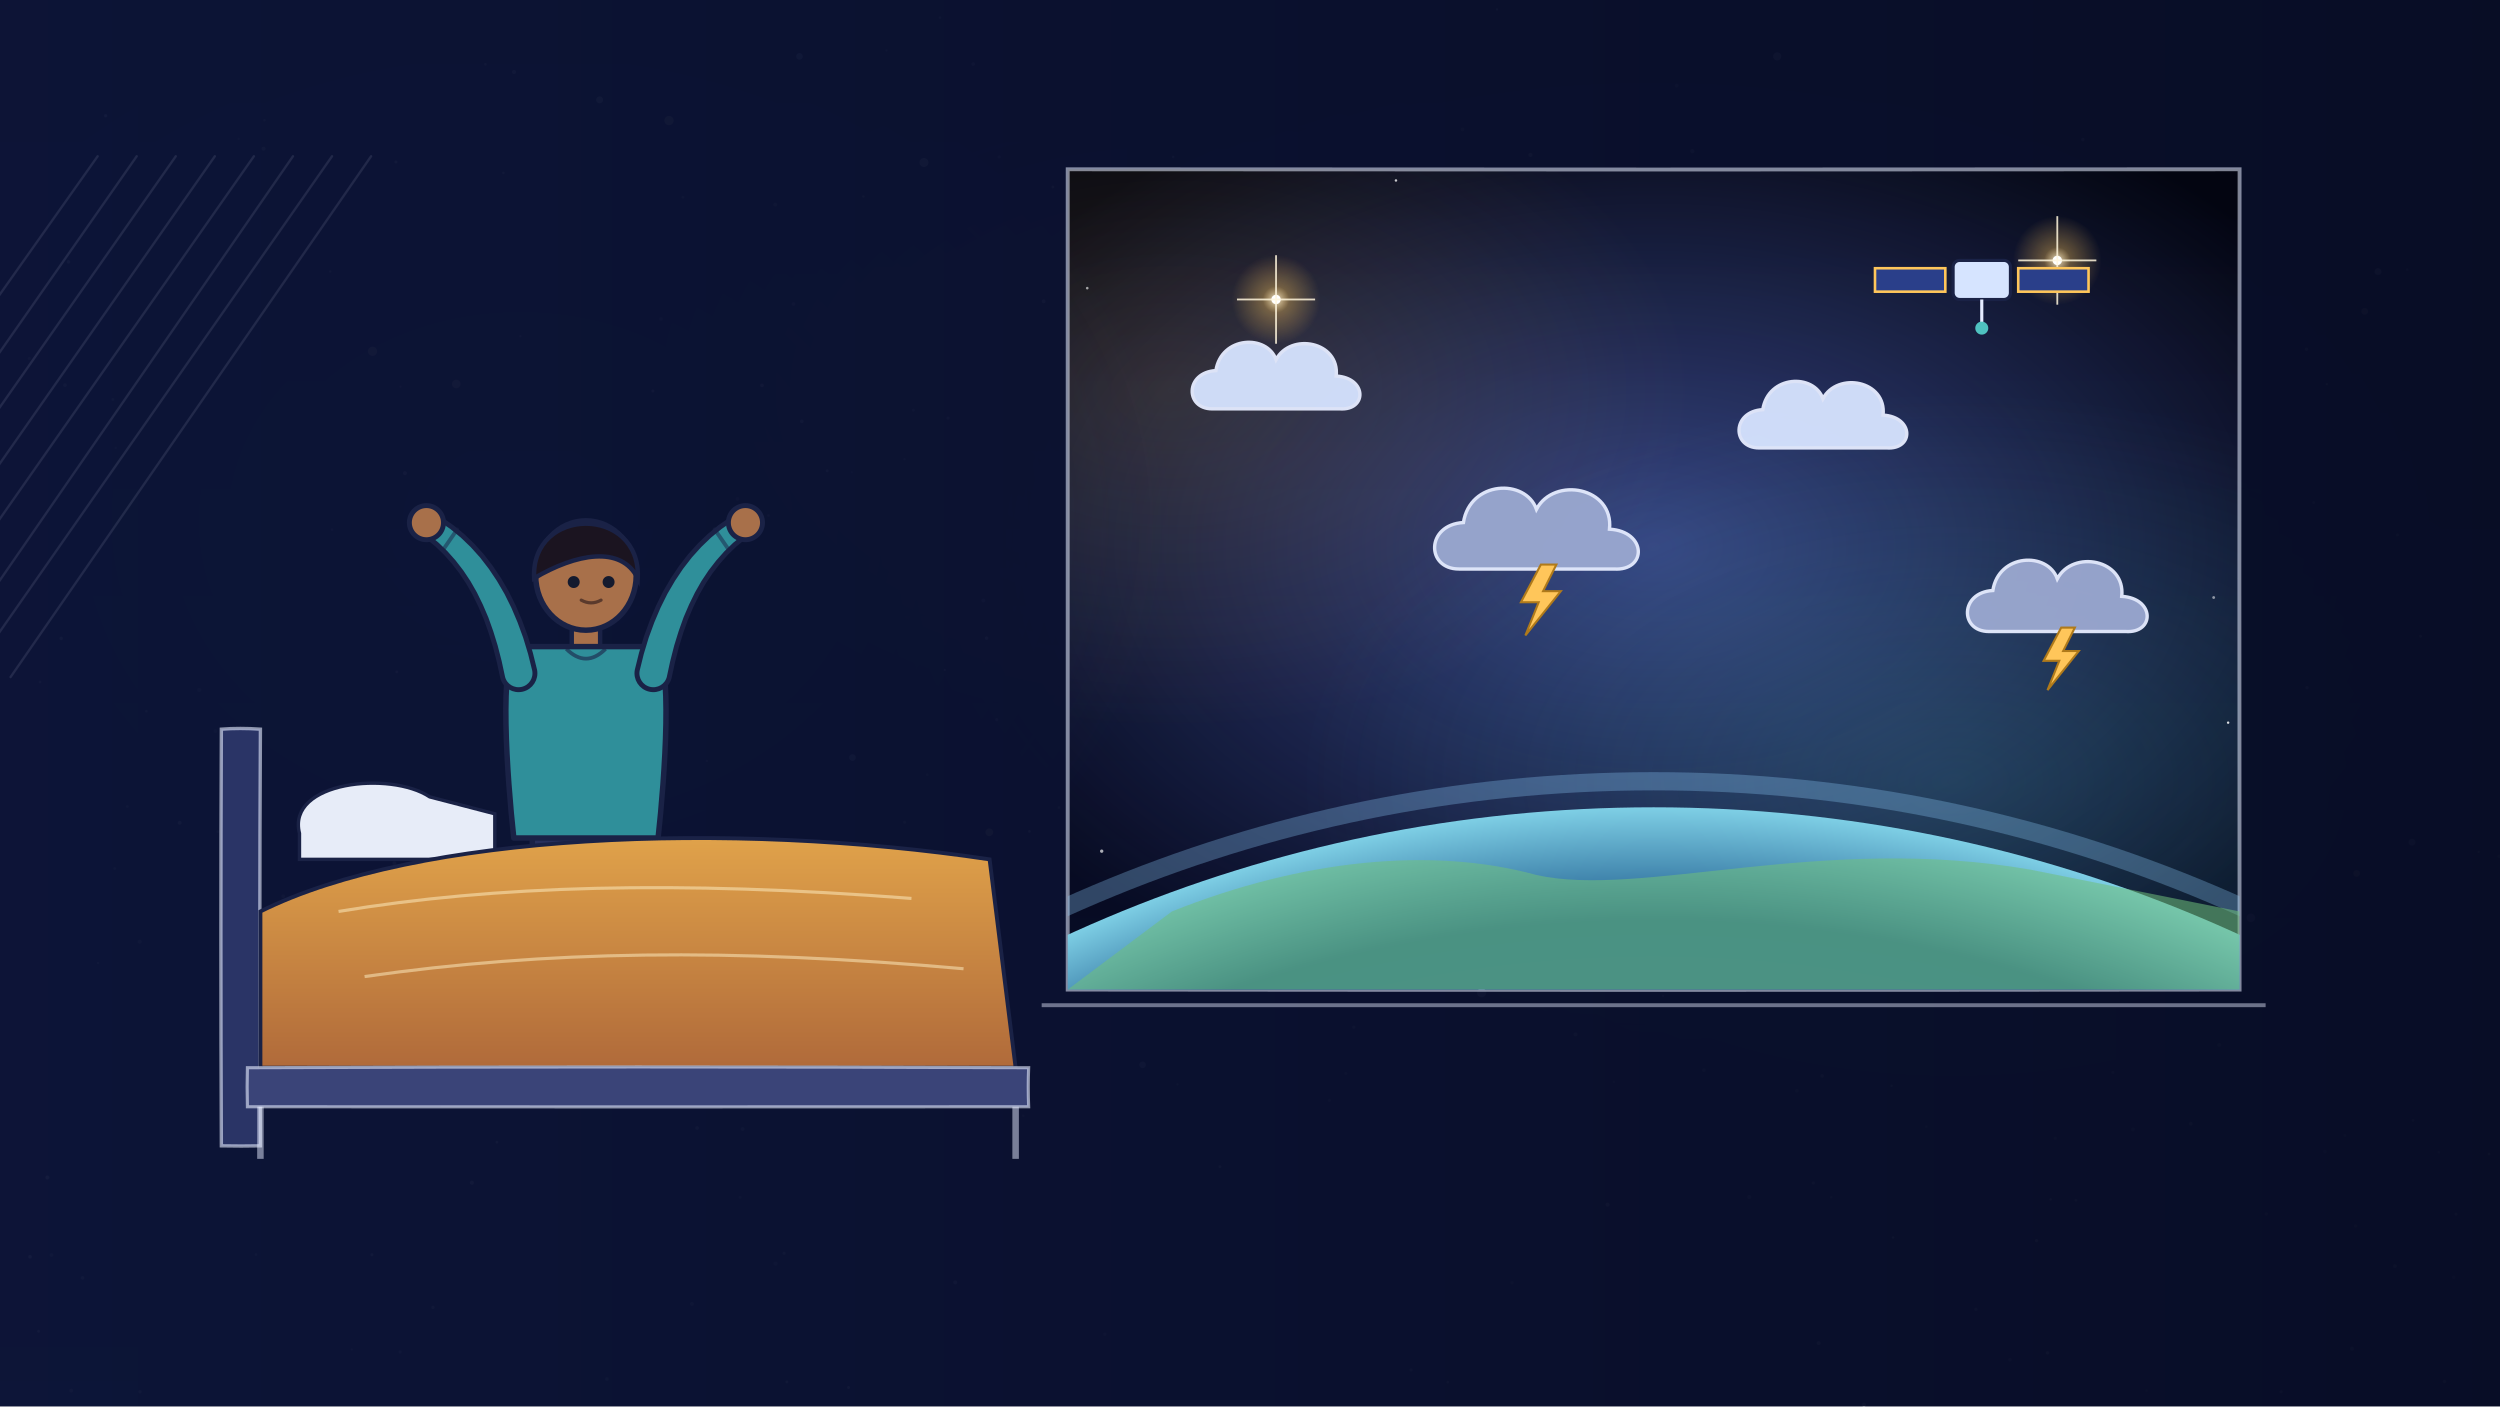
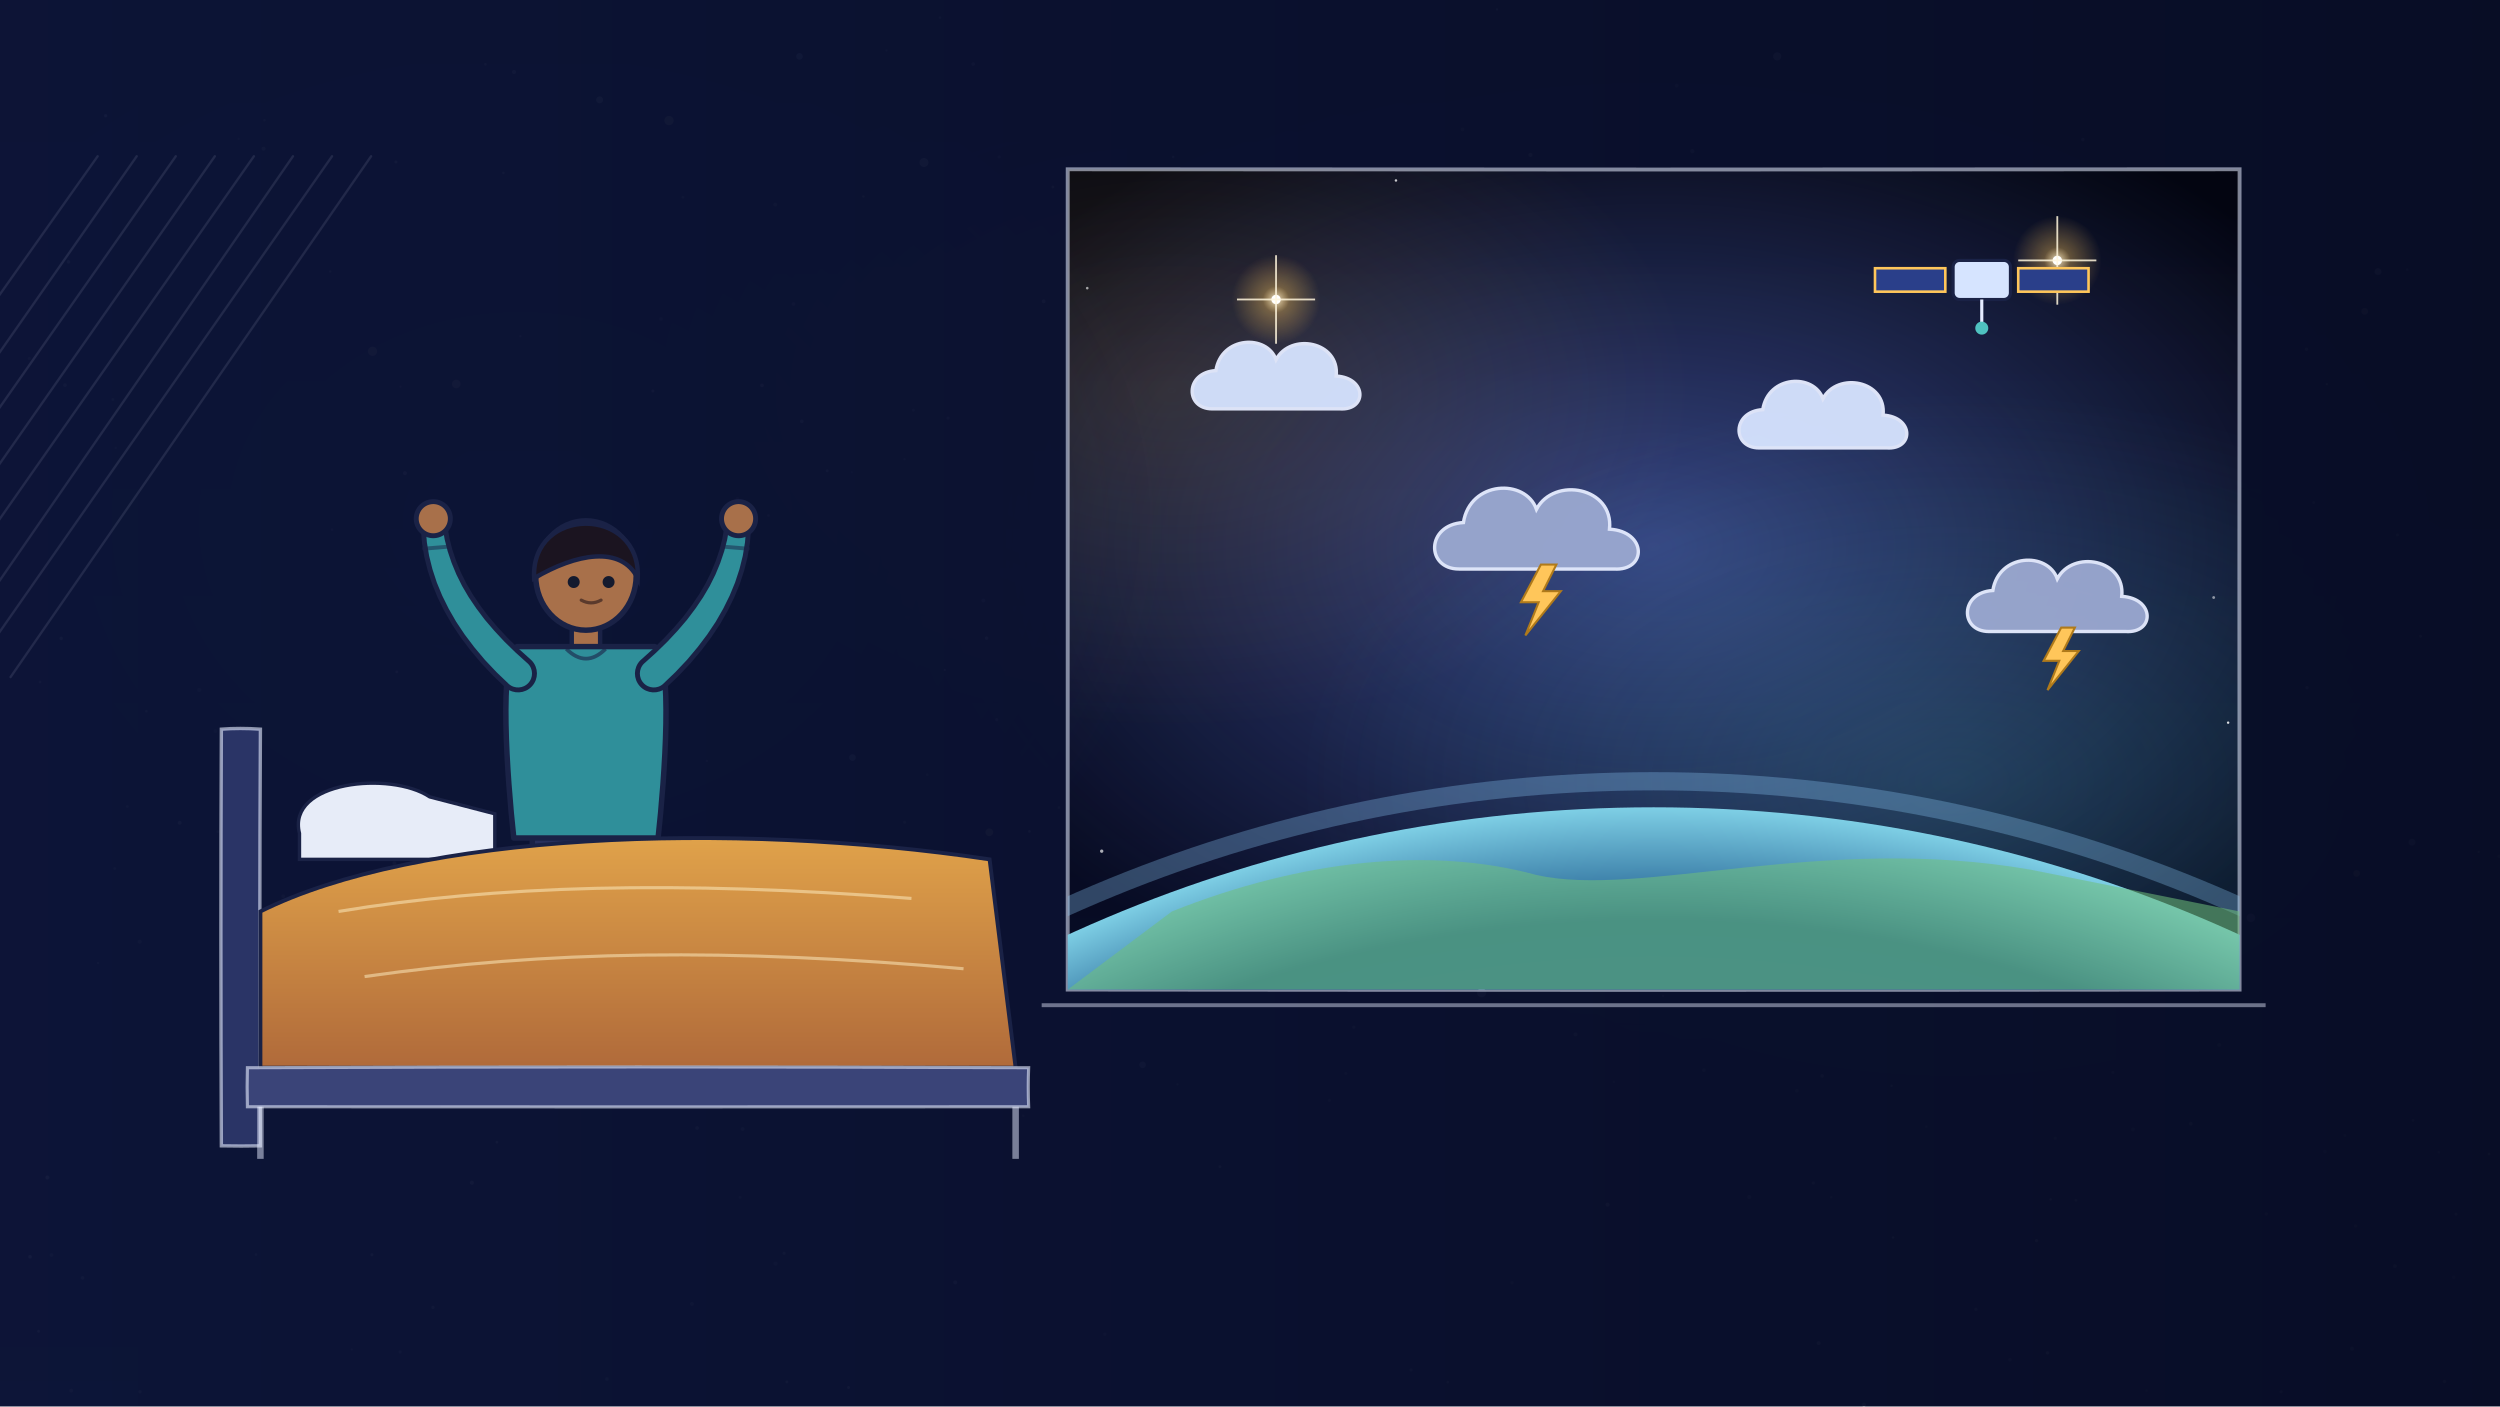
<svg xmlns="http://www.w3.org/2000/svg" viewBox="0 0 1920 1080" width="1920" height="1080">
  <defs>
    <linearGradient id="u054-lg1" x1="0" y1="0" x2="0" y2="1">
      <stop offset="0" stop-color="#02030c" stop-opacity="1" />
      <stop offset="1" stop-color="#0a1030" stop-opacity="1" />
    </linearGradient>
    <radialGradient id="u054-rg2" cx="0.5" cy="0.5" r="0.5">
      <stop offset="0" stop-color="#6f8cff" stop-opacity="0.45" />
      <stop offset="0.55" stop-color="#6f8cff" stop-opacity="0.203" />
      <stop offset="1" stop-color="#6f8cff" stop-opacity="0" />
    </radialGradient>
    <radialGradient id="u054-rg3" cx="0.5" cy="0.5" r="0.5">
      <stop offset="0" stop-color="#4fc2c0" stop-opacity="0.2" />
      <stop offset="0.55" stop-color="#4fc2c0" stop-opacity="0.09" />
      <stop offset="1" stop-color="#4fc2c0" stop-opacity="0" />
    </radialGradient>
    <radialGradient id="u054-rg4" cx="0.5" cy="0.5" r="0.5">
      <stop offset="0" stop-color="#ffc65a" stop-opacity="0.14" />
      <stop offset="0.55" stop-color="#ffc65a" stop-opacity="0.063" />
      <stop offset="1" stop-color="#ffc65a" stop-opacity="0" />
    </radialGradient>
    <radialGradient id="u054-rg5" cx="0.5" cy="0.5" r="0.5">
      <stop offset="0" stop-color="#3a5aa8" stop-opacity="0.25" />
      <stop offset="0.55" stop-color="#3a5aa8" stop-opacity="0.113" />
      <stop offset="1" stop-color="#3a5aa8" stop-opacity="0" />
    </radialGradient>
    <radialGradient id="u054-rg6" cx="0.5" cy="0.5" r="0.5">
      <stop offset="0" stop-color="#fff6dc" stop-opacity="0.9" />
      <stop offset="0.3" stop-color="#ffc65a" stop-opacity="0.35" />
      <stop offset="1" stop-color="#ffc65a" stop-opacity="0" />
    </radialGradient>
    <radialGradient id="u054-rg7" cx="0.5" cy="0.5" r="0.5">
      <stop offset="0" stop-color="#fff6dc" stop-opacity="0.9" />
      <stop offset="0.3" stop-color="#ffc65a" stop-opacity="0.35" />
      <stop offset="1" stop-color="#ffc65a" stop-opacity="0" />
    </radialGradient>
    <linearGradient id="u054-lg8" x1="0" y1="0" x2="1" y2="0">
      <stop offset="0" stop-color="#0d1538" stop-opacity="0.97" />
      <stop offset="1" stop-color="#080d26" stop-opacity="0.98" />
    </linearGradient>
    <clipPath id="u054-cp9">
      <rect x="820" y="130" width="900" height="630" />
    </clipPath>
    <radialGradient id="u054-rg10" cx="0.5" cy="0.5" r="0.5">
      <stop offset="0" stop-color="#2f86b8" stop-opacity="1" />
      <stop offset="0.92" stop-color="#1d5a8c" stop-opacity="1" />
      <stop offset="1" stop-color="#7fd0e6" stop-opacity="1" />
    </radialGradient>
    <linearGradient id="u054-lg11" x1="0" y1="0" x2="0" y2="1">
      <stop offset="0" stop-color="#e0a24a" stop-opacity="1" />
      <stop offset="1" stop-color="#b06a3a" stop-opacity="1" />
    </linearGradient>
  </defs>
  <g id="u054-bg-sky">
    <rect width="1920" height="1080" fill="url(#u054-lg1)" />
  </g>
  <g id="u054-bg-nebula">
    <g id="mv-drift-nebula">
      <ellipse cx="1270" cy="420" rx="600" ry="380" fill="url(#u054-rg2)" />
    </g>
    <ellipse cx="1500" cy="600" rx="500" ry="300" fill="url(#u054-rg3)" />
    <ellipse cx="900" cy="300" rx="400" ry="260" fill="url(#u054-rg4)" />
    <ellipse cx="400" cy="400" rx="500" ry="400" fill="url(#u054-rg5)" />
  </g>
  <g id="u054-bg-stars">
    <circle cx="1841.2" cy="410.8" r="1.16" fill="#fff" opacity="0.69" />
    <circle cx="733.6" cy="984.9" r="1.50" fill="#fff" opacity="0.76" />
    <circle cx="107.5" cy="1068.9" r="1.24" fill="#fff" opacity="0.70" />
    <circle cx="1787.0" cy="295.0" r="0.91" fill="#fff" opacity="0.90" />
    <circle cx="501.4" cy="300.3" r="1.15" fill="#fff" opacity="0.85" />
    <circle cx="721.9" cy="13.6" r="1.01" fill="#fff" opacity="0.51" />
    <circle cx="39.5" cy="963.8" r="1.39" fill="#fff" opacity="0.47" />
    <circle cx="466.1" cy="1059.1" r="1.36" fill="#fff" opacity="0.62" />
    <circle cx="1111.9" cy="1061.5" r="0.99" fill="#fff" opacity="0.72" />
    <circle cx="30.8" cy="523.8" r="0.99" fill="#fff" opacity="0.57" />
    <circle cx="755.2" cy="461.2" r="1.52" fill="#fff" opacity="0.58" />
    <circle cx="36.4" cy="904.3" r="1.54" fill="#fff" opacity="0.82" />
    <circle cx="566.4" cy="383.2" r="1.41" fill="#fff" opacity="0.44" />
    <circle cx="112.4" cy="546.2" r="0.98" fill="#fff" opacity="0.63" />
    <circle cx="307.3" cy="1038.3" r="1.20" fill="#fff" opacity="0.57" />
    <circle cx="585.2" cy="296.0" r="1.43" fill="#fff" opacity="0.80" />
    <circle cx="1517.5" cy="1005.6" r="1.28" fill="#fff" opacity="0.59" />
    <circle cx="808.6" cy="143.6" r="1.09" fill="#fff" opacity="0.64" />
    <circle cx="187.8" cy="579.4" r="1.07" fill="#fff" opacity="0.80" />
    <circle cx="535.4" cy="866.3" r="1.42" fill="#fff" opacity="0.68" />
    <circle cx="1785.5" cy="884.4" r="1.36" fill="#fff" opacity="0.45" />
    <circle cx="386.6" cy="132.8" r="0.94" fill="#fff" opacity="0.75" />
    <circle cx="1072.1" cy="138.6" r="0.96" fill="#fff" opacity="0.77" />
    <circle cx="609.4" cy="233.5" r="1.44" fill="#fff" opacity="0.53" />
    <circle cx="165.4" cy="561.5" r="1.39" fill="#fff" opacity="0.40" />
    <circle cx="654.2" cy="362.7" r="0.86" fill="#fff" opacity="0.42" />
    <circle cx="304.1" cy="124.4" r="1.16" fill="#fff" opacity="0.86" />
    <circle cx="107.3" cy="723.2" r="1.55" fill="#fff" opacity="0.55" />
    <circle cx="712.1" cy="595.0" r="0.99" fill="#fff" opacity="0.41" />
    <circle cx="285.6" cy="963.6" r="1.14" fill="#fff" opacity="0.84" />
    <circle cx="328.1" cy="812.0" r="0.98" fill="#fff" opacity="0.58" />
    <circle cx="1431.5" cy="1078.8" r="1.59" fill="#fff" opacity="0.80" />
    <circle cx="217.5" cy="688.3" r="1.38" fill="#fff" opacity="0.54" />
    <circle cx="1308.6" cy="821.9" r="1.35" fill="#fff" opacity="0.50" />
    <circle cx="22.5" cy="275.3" r="1.19" fill="#fff" opacity="0.43" />
    <circle cx="1399.4" cy="826.3" r="1.36" fill="#fff" opacity="0.66" />
    <circle cx="1859.0" cy="488.6" r="1.10" fill="#fff" opacity="0.82" />
    <circle cx="835.0" cy="221.3" r="1.02" fill="#fff" opacity="0.60" />
    <circle cx="595.4" cy="157.1" r="1.46" fill="#fff" opacity="0.57" />
    <circle cx="747.4" cy="49.2" r="1.37" fill="#fff" opacity="0.58" />
    <circle cx="590.2" cy="395.9" r="1.01" fill="#fff" opacity="0.58" />
    <circle cx="615.8" cy="323.6" r="1.43" fill="#fff" opacity="0.87" />
    <circle cx="311.0" cy="363.4" r="1.52" fill="#fff" opacity="0.88" />
    <circle cx="202.4" cy="114.2" r="1.53" fill="#fff" opacity="0.76" />
    <circle cx="680.8" cy="38.7" r="0.84" fill="#fff" opacity="0.50" />
    <circle cx="332.5" cy="1004.1" r="1.25" fill="#fff" opacity="0.71" />
    <circle cx="399.7" cy="258.2" r="0.87" fill="#fff" opacity="0.62" />
    <circle cx="1543.6" cy="1044.3" r="1.33" fill="#fff" opacity="0.51" />
    <circle cx="936.9" cy="896.0" r="1.11" fill="#fff" opacity="0.81" />
    <circle cx="813.3" cy="620.2" r="1.03" fill="#fff" opacity="0.51" />
    <circle cx="1406.4" cy="919.5" r="0.86" fill="#fff" opacity="0.52" />
    <circle cx="1572.5" cy="1039.0" r="1.28" fill="#fff" opacity="0.88" />
    <circle cx="1083.7" cy="1052.1" r="1.21" fill="#fff" opacity="0.61" />
    <circle cx="1648.6" cy="1068.0" r="0.94" fill="#fff" opacity="0.48" />
    <circle cx="663.1" cy="150.9" r="0.93" fill="#fff" opacity="0.65" />
    <circle cx="1873.0" cy="884.9" r="1.04" fill="#fff" opacity="0.55" />
    <circle cx="568.4" cy="919.6" r="1.05" fill="#fff" opacity="0.46" />
    <circle cx="1740.5" cy="932.3" r="1.25" fill="#fff" opacity="0.61" />
    <circle cx="304.7" cy="516.0" r="1.07" fill="#fff" opacity="0.80" />
    <circle cx="362.4" cy="908.3" r="1.55" fill="#fff" opacity="0.88" />
    <circle cx="1599.6" cy="107.2" r="1.35" fill="#fff" opacity="0.62" />
    <circle cx="81.1" cy="88.9" r="1.26" fill="#fff" opacity="0.81" />
    <circle cx="97.8" cy="619.4" r="1.08" fill="#fff" opacity="0.42" />
    <circle cx="1299.7" cy="116.1" r="1.58" fill="#fff" opacity="0.72" />
    <circle cx="75.3" cy="739.6" r="0.84" fill="#fff" opacity="0.55" />
    <circle cx="1161.2" cy="985.1" r="1.26" fill="#fff" opacity="0.42" />
    <circle cx="1123.2" cy="99.4" r="1.38" fill="#fff" opacity="0.52" />
    <circle cx="1453.9" cy="950.4" r="0.93" fill="#fff" opacity="0.82" />
    <circle cx="372.8" cy="49.4" r="0.99" fill="#fff" opacity="0.72" />
    <circle cx="363.8" cy="674.2" r="1.03" fill="#fff" opacity="0.88" />
    <circle cx="1277.2" cy="764.9" r="0.84" fill="#fff" opacity="0.63" />
    <circle cx="1574.9" cy="921.1" r="0.92" fill="#fff" opacity="0.83" />
    <circle cx="602.2" cy="962.5" r="1.15" fill="#fff" opacity="0.72" />
    <circle cx="1392.7" cy="908.5" r="1.25" fill="#fff" opacity="0.59" />
    <circle cx="1886.2" cy="932.5" r="1.17" fill="#fff" opacity="0.80" />
    <circle cx="1682.5" cy="863.0" r="1.45" fill="#fff" opacity="0.74" />
    <circle cx="542.9" cy="584.4" r="0.84" fill="#fff" opacity="0.63" />
    <circle cx="1564.1" cy="952.8" r="1.28" fill="#fff" opacity="0.76" />
    <circle cx="1594.3" cy="921.8" r="1.08" fill="#fff" opacity="0.60" />
    <circle cx="203.1" cy="92.3" r="0.96" fill="#fff" opacity="0.62" />
    <circle cx="694.7" cy="352.7" r="0.88" fill="#fff" opacity="0.57" />
    <circle cx="1622.7" cy="823.6" r="1.08" fill="#fff" opacity="0.50" />
    <circle cx="570.3" cy="867.1" r="1.44" fill="#fff" opacity="0.61" />
    <circle cx="255.9" cy="629.9" r="0.94" fill="#fff" opacity="0.71" />
    <circle cx="307.6" cy="297.0" r="0.86" fill="#fff" opacity="0.49" />
    <circle cx="388.3" cy="659.3" r="1.36" fill="#fff" opacity="0.56" />
    <circle cx="728.1" cy="321.1" r="1.24" fill="#fff" opacity="0.64" />
    <circle cx="635.3" cy="361.6" r="1.14" fill="#fff" opacity="0.81" />
    <circle cx="1578.5" cy="874.2" r="1.19" fill="#fff" opacity="0.44" />
    <circle cx="138.0" cy="631.9" r="1.48" fill="#fff" opacity="0.85" />
    <circle cx="1809.1" cy="941.5" r="1.30" fill="#fff" opacity="0.53" />
    <circle cx="701.5" cy="315.0" r="1.11" fill="#fff" opacity="0.58" />
    <circle cx="1343.4" cy="919.3" r="1.55" fill="#fff" opacity="0.55" />
    <circle cx="1848.8" cy="207.1" r="0.97" fill="#fff" opacity="0.55" />
    <circle cx="785.9" cy="856.9" r="0.92" fill="#fff" opacity="0.44" />
    <circle cx="1919.3" cy="657.6" r="1.26" fill="#fff" opacity="0.64" />
    <circle cx="524.5" cy="151.5" r="1.07" fill="#fff" opacity="0.50" />
    <circle cx="1877.4" cy="1061.0" r="1.32" fill="#fff" opacity="0.72" />
    <circle cx="790.6" cy="638.5" r="1.03" fill="#fff" opacity="0.87" />
    <circle cx="1711.2" cy="555.0" r="0.94" fill="#fff" opacity="0.85" />
    <circle cx="29.6" cy="1022.4" r="1.06" fill="#fff" opacity="0.74" />
    <circle cx="1149.7" cy="7.2" r="0.87" fill="#fff" opacity="0.89" />
    <circle cx="289.2" cy="759.4" r="1.03" fill="#fff" opacity="0.65" />
    <circle cx="568.7" cy="685.6" r="1.25" fill="#fff" opacity="0.48" />
    <circle cx="1884.4" cy="981.0" r="1.36" fill="#fff" opacity="0.41" />
    <circle cx="86.7" cy="306.8" r="1.07" fill="#fff" opacity="0.54" />
    <circle cx="1751.9" cy="1068.9" r="1.18" fill="#fff" opacity="0.82" />
    <circle cx="1839.3" cy="972.4" r="1.49" fill="#fff" opacity="0.70" />
    <circle cx="302.9" cy="662.9" r="1.49" fill="#fff" opacity="0.79" />
    <circle cx="196.6" cy="963.5" r="0.99" fill="#fff" opacity="0.60" />
    <circle cx="846.1" cy="653.7" r="1.30" fill="#fff" opacity="0.66" />
    <circle cx="765.5" cy="552.7" r="1.20" fill="#fff" opacity="0.57" />
    <circle cx="767.4" cy="120.5" r="1.11" fill="#fff" opacity="0.45" />
    <circle cx="1234.6" cy="925.2" r="1.54" fill="#fff" opacity="0.84" />
    <circle cx="1771.4" cy="268.2" r="1.33" fill="#fff" opacity="0.78" />
    <circle cx="270.2" cy="1036.4" r="0.80" fill="#fff" opacity="0.49" />
    <circle cx="651.7" cy="1065.6" r="1.11" fill="#fff" opacity="0.90" />
    <circle cx="1039.7" cy="788.9" r="1.27" fill="#fff" opacity="0.59" />
    <circle cx="1853.2" cy="860.4" r="1.06" fill="#fff" opacity="0.65" />
    <circle cx="88.1" cy="667.0" r="1.07" fill="#fff" opacity="0.45" />
    <circle cx="507.7" cy="245.0" r="1.37" fill="#fff" opacity="0.42" />
    <circle cx="1911.6" cy="886.3" r="1.00" fill="#fff" opacity="0.77" />
    <circle cx="848.5" cy="1024.7" r="1.21" fill="#fff" opacity="0.44" />
    <circle cx="595.6" cy="970.5" r="1.55" fill="#fff" opacity="0.44" />
    <circle cx="414.6" cy="807.5" r="1.37" fill="#fff" opacity="0.41" />
    <circle cx="23.1" cy="965.2" r="1.39" fill="#fff" opacity="0.81" />
    <circle cx="367.7" cy="646.7" r="1.18" fill="#fff" opacity="0.43" />
    <circle cx="1704.4" cy="802.5" r="1.47" fill="#fff" opacity="0.54" />
    <circle cx="537.2" cy="728.1" r="1.15" fill="#fff" opacity="0.53" />
    <circle cx="54.7" cy="1068.0" r="1.51" fill="#fff" opacity="0.58" />
    <circle cx="255.0" cy="406.8" r="0.95" fill="#fff" opacity="0.54" />
    <circle cx="904.3" cy="832.8" r="0.81" fill="#fff" opacity="0.70" />
    <circle cx="1239.5" cy="830.9" r="0.88" fill="#fff" opacity="0.41" />
    <circle cx="1806.3" cy="1035.8" r="1.56" fill="#fff" opacity="0.68" />
    <circle cx="49.9" cy="295.8" r="1.43" fill="#fff" opacity="0.57" />
    <circle cx="901.0" cy="120.5" r="0.94" fill="#fff" opacity="0.75" />
    <circle cx="1638.1" cy="867.4" r="1.50" fill="#fff" opacity="0.47" />
    <circle cx="253.6" cy="208.5" r="0.87" fill="#fff" opacity="0.71" />
    <circle cx="1175.4" cy="119.0" r="1.59" fill="#fff" opacity="0.76" />
    <circle cx="1776.9" cy="386.0" r="1.05" fill="#fff" opacity="0.66" />
    <circle cx="604.3" cy="1061.3" r="1.08" fill="#fff" opacity="0.79" />
    <circle cx="590.7" cy="835.9" r="1.08" fill="#fff" opacity="0.51" />
    <circle cx="757.7" cy="490.1" r="1.35" fill="#fff" opacity="0.89" />
    <circle cx="531.4" cy="1001.4" r="1.46" fill="#fff" opacity="0.56" />
    <circle cx="1021.0" cy="845.1" r="1.21" fill="#fff" opacity="0.43" />
    <circle cx="1452.7" cy="833.9" r="0.88" fill="#fff" opacity="0.70" />
    <circle cx="1033.6" cy="824.4" r="1.12" fill="#fff" opacity="0.47" />
    <circle cx="183.3" cy="106.6" r="0.83" fill="#fff" opacity="0.48" />
    <circle cx="1771.8" cy="528.1" r="1.32" fill="#fff" opacity="0.89" />
    <circle cx="694.7" cy="631.5" r="1.18" fill="#fff" opacity="0.50" />
    <circle cx="1210.0" cy="794.4" r="1.48" fill="#fff" opacity="0.68" />
    <circle cx="167.3" cy="638.7" r="1.09" fill="#fff" opacity="0.47" />
    <circle cx="153.0" cy="529.9" r="1.54" fill="#fff" opacity="0.41" />
    <circle cx="1197.1" cy="753.4" r="0.87" fill="#fff" opacity="0.85" />
    <circle cx="305.0" cy="836.8" r="0.95" fill="#fff" opacity="0.60" />
    <circle cx="1800.9" cy="872.0" r="1.13" fill="#fff" opacity="0.48" />
    <circle cx="88.9" cy="344.0" r="0.84" fill="#fff" opacity="0.41" />
    <circle cx="725.6" cy="514.5" r="0.82" fill="#fff" opacity="0.79" />
    <circle cx="47.0" cy="490.3" r="1.30" fill="#fff" opacity="0.74" />
    <circle cx="63.4" cy="981.4" r="1.35" fill="#fff" opacity="0.57" />
    <circle cx="52.6" cy="201.1" r="1.35" fill="#fff" opacity="0.80" />
    <circle cx="1380.0" cy="837.7" r="1.37" fill="#fff" opacity="0.45" />
    <circle cx="394.8" cy="55.3" r="1.59" fill="#fff" opacity="0.77" />
    <circle cx="1287.7" cy="65.8" r="1.43" fill="#fff" opacity="0.55" />
    <circle cx="801.5" cy="231.4" r="1.49" fill="#fff" opacity="0.84" />
    <circle cx="1396.7" cy="1031.5" r="1.50" fill="#fff" opacity="0.85" />
    <circle cx="1479.4" cy="865.3" r="0.96" fill="#fff" opacity="0.41" />
    <circle cx="1700.1" cy="458.9" r="1.10" fill="#fff" opacity="0.52" />
    <circle cx="1903.6" cy="654.3" r="0.86" fill="#fff" opacity="0.81" />
    <circle cx="381.6" cy="877.2" r="1.01" fill="#fff" opacity="0.88" />
  </g>
  <g id="mv-glint-s1">
    <circle cx="666.6" cy="790.6" r="3.46" fill="#ffe6b0" opacity=".9" />
    <circle cx="1364.9" cy="43.3" r="3.10" fill="#fff" opacity=".9" />
    <circle cx="350.4" cy="294.9" r="3.29" fill="#ffe6b0" opacity=".9" />
    <circle cx="513.8" cy="92.6" r="3.56" fill="#ffe6b0" opacity=".9" />
    <circle cx="709.6" cy="124.8" r="3.42" fill="#fff" opacity=".9" />
    <circle cx="1826.3" cy="208.6" r="2.70" fill="#fff" opacity=".9" />
  </g>
  <g id="mv-glint-s2">
    <circle cx="614.0" cy="43.3" r="2.54" fill="#d6e4ff" opacity=".9" />
    <circle cx="1809.9" cy="670.8" r="2.58" fill="#ffe6b0" opacity=".9" />
    <circle cx="1852.4" cy="646.8" r="2.66" fill="#d6e4ff" opacity=".9" />
    <circle cx="460.5" cy="76.7" r="2.66" fill="#fff" opacity=".9" />
    <circle cx="413.8" cy="780.0" r="2.97" fill="#fff" opacity=".9" />
    <circle cx="1816.1" cy="239.1" r="2.62" fill="#ffe6b0" opacity=".9" />
  </g>
  <g id="mv-glint-s3">
    <circle cx="286.1" cy="269.8" r="3.52" fill="#ffe6b0" opacity=".9" />
    <circle cx="654.7" cy="581.8" r="2.57" fill="#d6e4ff" opacity=".9" />
    <circle cx="877.5" cy="817.8" r="2.53" fill="#fff" opacity=".9" />
    <circle cx="759.8" cy="639.2" r="2.95" fill="#ffe6b0" opacity=".9" />
    <circle cx="1728.7" cy="704.9" r="3.31" fill="#d6e4ff" opacity=".9" />
    <circle cx="1137.9" cy="762.4" r="3.48" fill="#fff" opacity=".9" />
  </g>
  <g id="u054-bg-flares">
    <circle cx="1580" cy="200" r="34" fill="url(#u054-rg6)" />
    <circle cx="1580" cy="200" r="3.6" fill="#fff" />
    <path d="M1550,200 L1610,200 M1580,166 L1580,234" stroke="#fff6dc" stroke-width="1.4" opacity=".85" />
    <circle cx="980" cy="230" r="34" fill="url(#u054-rg7)" />
    <circle cx="980" cy="230" r="3.6" fill="#fff" />
    <path d="M950,230 L1010,230 M980,196 L980,264" stroke="#fff6dc" stroke-width="1.4" opacity=".85" />
  </g>
  <g id="u054-wall">
    <path fill-rule="evenodd" d="M0,0 H1920 V1080 H0 Z M820,130 H1720 V760 H820 Z" fill="url(#u054-lg8)" />
    <path d="M820.0,130.0 Q1269.5,130.4 1720.0,130.0 Q1719.7,444.3 1720.0,760.0 Q1269.2,760.5 820.0,760.0 Q820.1,446.1 820.0,130.0Z" fill="none" stroke="#e6ecff" stroke-width="3" opacity=".55" />
    <path d="M800,772 L1740,772" stroke="#e6ecff" stroke-width="3" opacity=".45" />
    <g>
      <path d="M75.0,120.0 L-208.2,520.0 M105.0,120.0 L-174.6,520.0 M135.0,120.0 L-145.4,520.0 M165.0,120.0 L-114.9,520.0 M195.0,120.0 L-85.3,520.0 M225.0,120.0 L-51.5,520.0 M255.0,120.0 L-24.5,520.0 M285.0,120.0 L8.1,520.0" stroke="#e6ecff" stroke-width="1.8" opacity="0.1" fill="none" stroke-linecap="round" />
    </g>
  </g>
  <g id="u054-window-earth" clip-path="url(#u054-cp9)">
    <circle cx="1270" cy="1700" r="1080" fill="url(#u054-rg10)" />
    <circle cx="1270" cy="1700" r="1100" fill="none" stroke="#8fd0ff" stroke-width="14" opacity=".3" />
    <path d="M900,700 C1000,660 1100,650 1180,672 C1260,690 1400,640 1560,668 L1720,700 L1720,760 L820,760Z" fill="#6fbf7a" opacity=".55" />
  </g>
  <g id="mv-hover-satellite">
    <rect x="1500" y="200" width="44" height="30" rx="5" fill="#d6e4ff" stroke="#1a2246" stroke-width="2.4" />
    <rect x="1440" y="206" width="54" height="18" fill="#2a3f8a" stroke="#ffc65a" stroke-width="2" />
    <rect x="1550" y="206" width="54" height="18" fill="#2a3f8a" stroke="#ffc65a" stroke-width="2" />
    <path d="M1522,230 L1522,248" stroke="#e6ecff" stroke-width="2.4" />
    <circle cx="1522" cy="252" r="5" fill="#4fc2c0" />
  </g>
  <g id="mv-regroup-clouds" data-shape="line" data-dur="1.6" data-delay="0.8">
    <g>
      <path d="M931.0,314.0 C910.0,314.0 910.0,286.0 933.8,284.6 C938.0,258.0 973.0,256.6 980.0,276.2 C991.2,255.2 1029.0,262.2 1026.2,288.8 C1050.0,290.2 1050.0,315.4 1029.0,314.0 Z" fill="#d6e4ff" stroke="#e6ecff" stroke-width="2.6" opacity=".95" />
    </g>
    <g>
      <path d="M1120.5,437.0 C1095.0,437.0 1095.0,403.0 1123.9,401.3 C1129.0,369.0 1171.5,367.3 1180.0,391.1 C1193.6,365.6 1239.5,374.1 1236.1,406.4 C1265.0,408.1 1265.0,438.7 1239.5,437.0 Z" fill="#9aa8d0" stroke="#e6ecff" stroke-width="2.6" opacity=".95" />
      <path d="M1183.4,433.6 L1168.1,462.5 L1181.7,462.5 L1171.5,488.0 L1198.7,454.0 L1185.1,454.0 L1195.3,433.6Z" fill="#ffc65a" stroke="#b07a1a" stroke-width="1.6" />
    </g>
    <g>
      <path d="M1351.0,344.0 C1330.0,344.0 1330.0,316.0 1353.8,314.6 C1358.0,288.0 1393.0,286.6 1400.0,306.2 C1411.2,285.2 1449.0,292.2 1446.2,318.8 C1470.0,320.2 1470.0,345.4 1449.0,344.0 Z" fill="#d6e4ff" stroke="#e6ecff" stroke-width="2.6" opacity=".95" />
    </g>
    <g>
      <path d="M1527.5,485.0 C1505.0,485.0 1505.0,455.0 1530.5,453.5 C1535.0,425.0 1572.5,423.5 1580.0,444.5 C1592.0,422.0 1632.5,429.5 1629.5,458.0 C1655.0,459.5 1655.0,486.5 1632.5,485.0 Z" fill="#9aa8d0" stroke="#e6ecff" stroke-width="2.6" opacity=".95" />
      <path d="M1583.0,482.0 L1569.5,507.5 L1581.5,507.5 L1572.5,530.0 L1596.5,500.0 L1584.5,500.0 L1593.5,482.0Z" fill="#ffc65a" stroke="#b07a1a" stroke-width="1.6" />
    </g>
  </g>
  <g id="mv-breathe-sleeper-person">
    <rect x="408.8" y="626.8" width="37.0" height="46.2" rx="16.6" fill="#28305c" stroke="#1a2246" stroke-width="4.2" />
    <rect x="404.6" y="660.4" width="35.1" height="96.6" rx="16.6" fill="#28305c" stroke="#1a2246" stroke-width="4.2" />
    <ellipse cx="418.9" cy="757.0" rx="25.2" ry="12.6" fill="#141a30" stroke="#1a2246" stroke-width="3.4" />
    <rect x="454.2" y="626.8" width="37.0" height="46.2" rx="16.6" fill="#28305c" stroke="#1a2246" stroke-width="4.2" />
    <rect x="458.4" y="660.4" width="35.1" height="96.6" rx="16.6" fill="#28305c" stroke="#1a2246" stroke-width="4.2" />
    <ellipse cx="481.1" cy="757.0" rx="25.2" ry="12.6" fill="#141a30" stroke="#1a2246" stroke-width="3.4" />
    <rect x="439.1" y="475.6" width="21.8" height="29.4" fill="#a8704a" stroke="#1a2246" stroke-width="3.4" />
    <path d="M397.1,496.6 C382.8,505.0 389.5,597.4 394.6,643.6 L505.4,643.6 C510.5,597.4 517.2,505.0 502.9,496.6 Z" fill="#2f8f9a" stroke="#1a2246" stroke-width="4.2" stroke-linejoin="round" />
    <path d="M434.9,498.3 Q450.0,513.4 465.1,498.3" stroke="#1a2246" stroke-width="2.9" fill="none" opacity=".6" />
    <g id="mv-nod-sleeper-head">
      <g>
        <ellipse cx="450.0" cy="442.0" rx="38.6" ry="42.0" fill="#a8704a" stroke="#1a2246" stroke-width="4.2" />
        <path d="M410.2,444.1 C407.5,388.2 492.5,388.2 489.8,444.1 C477.0,418.5 442.3,425.2 410.2,444.1Z" fill="#1b1420" stroke="#1a2246" stroke-width="3.4" />
        <path d="M446.4,460.9 Q454.0,465.1 461.6,460.9" stroke="#3a2420" stroke-width="2.5" fill="none" stroke-linecap="round" opacity=".7" />
        <g id="mv-blink-sleeper-eyes">
          <circle cx="440.6" cy="447.0" r="4.6" fill="#141a2e" />
          <circle cx="467.4" cy="447.0" r="4.6" fill="#141a2e" />
        </g>
      </g>
    </g>
    <g class="mv mv-limb-sleeper-l-1" data-pivot="398.3 517.6">
-       <path d="M410.6,514.7 L407.4,501.8 L403.6,489.2 L399.2,477.2 L394.4,465.9 L389.1,455.2 L383.2,445.1 L376.9,435.7 L370.1,426.9 L362.8,418.8 L355.1,411.4 L346.9,404.7 L338.5,398.9 A8.4,8.4 0 0 0 328.4,412.3 L335.7,418.3 L342.3,424.7 L348.5,431.7 L354.3,439.2 L359.7,447.3 L364.6,455.9 L369.1,465.1 L373.3,474.9 L377.0,485.3 L380.4,496.3 L383.4,508.0 L386.1,520.5 A12.6,12.6 0 0 0 410.6,514.7Z" fill="#2f8f9a" stroke="#1a2246" stroke-width="3.78" stroke-linejoin="round" />
-       <path d="M351.1,406.6 L340.6,421.8" stroke="#1a2246" stroke-width="3.02" stroke-linecap="round" opacity=".5" />
-       <circle cx="327.5" cy="401.4" r="13.1" fill="#a8704a" stroke="#1a2246" stroke-width="3.78" />
+       <g transform="matrix(-0.49783 0.86727 0.86727 0.49783 147.687 -85.513)">
+         <path d="M410.6,514.7 L407.4,501.8 L403.6,489.2 L399.2,477.2 L394.4,465.9 L389.1,455.2 L383.2,445.1 L376.9,435.7 L370.1,426.9 L362.8,418.8 L355.1,411.4 L346.9,404.7 L338.5,398.9 A8.4,8.4 0 0 0 328.4,412.3 L335.7,418.3 L342.3,424.7 L348.5,431.7 L354.3,439.2 L359.7,447.3 L364.6,455.9 L369.1,465.1 L373.3,474.9 L377.0,485.3 L380.4,496.3 L383.4,508.0 L386.1,520.5 A12.6,12.6 0 0 0 410.6,514.7Z" fill="#2f8f9a" stroke="#1a2246" stroke-width="3.78" stroke-linejoin="round" />
+         <path d="M351.1,406.6 L340.6,421.8" stroke="#1a2246" stroke-width="3.02" stroke-linecap="round" opacity=".5" />
+         <circle cx="327.5" cy="401.4" r="13.1" fill="#a8704a" stroke="#1a2246" stroke-width="3.78" />
+       </g>
    </g>
    <g class="mv mv-limb-sleeper-r-1" data-pivot="501.7 517.6">
-       <path d="M513.9,520.5 L516.6,508.0 L519.6,496.3 L523.0,485.3 L526.7,474.9 L530.9,465.1 L535.4,455.9 L540.3,447.3 L545.7,439.2 L551.5,431.7 L557.7,424.7 L564.3,418.3 L571.6,412.3 A8.4,8.4 0 0 0 561.5,398.9 L553.1,404.7 L544.9,411.4 L537.2,418.8 L529.9,426.9 L523.1,435.7 L516.8,445.1 L510.9,455.2 L505.6,465.9 L500.8,477.2 L496.4,489.2 L492.6,501.8 L489.4,514.7 A12.6,12.6 0 0 0 513.9,520.5Z" fill="#2f8f9a" stroke="#1a2246" stroke-width="3.78" stroke-linejoin="round" />
-       <path d="M559.4,421.8 L548.9,406.6" stroke="#1a2246" stroke-width="3.02" stroke-linecap="round" opacity=".5" />
-       <circle cx="572.5" cy="401.4" r="13.1" fill="#a8704a" stroke="#1a2246" stroke-width="3.78" />
+       <g transform="matrix(-0.49783 -0.86727 -0.86727 0.49783 1200.363 695.032)">
+         <path d="M513.9,520.5 L516.6,508.0 L519.6,496.3 L523.0,485.3 L526.7,474.9 L530.9,465.1 L535.4,455.9 L540.3,447.3 L545.7,439.2 L551.5,431.7 L557.7,424.7 L564.3,418.3 L571.6,412.3 A8.4,8.4 0 0 0 561.5,398.9 L553.1,404.7 L544.9,411.4 L537.2,418.8 L529.9,426.9 L523.1,435.7 L516.8,445.1 L510.9,455.2 L505.6,465.9 L500.8,477.2 L496.4,489.2 L492.6,501.8 L489.4,514.7 A12.6,12.6 0 0 0 513.9,520.5Z" fill="#2f8f9a" stroke="#1a2246" stroke-width="3.78" stroke-linejoin="round" />
+         <path d="M559.4,421.8 L548.9,406.6" stroke="#1a2246" stroke-width="3.02" stroke-linecap="round" opacity=".5" />
+         <circle cx="572.5" cy="401.4" r="13.1" fill="#a8704a" stroke="#1a2246" stroke-width="3.78" />
+       </g>
    </g>
  </g>
  <g id="u054-bed">
    <path d="M170.0,560.0 Q184.1,558.9 200.0,560.0 Q199.1,718.9 200.0,880.0 Q185.6,880.3 170.0,880.0 Q169.3,720.5 170.0,560.0Z" fill="#2a3466" stroke="#e6ecff" stroke-width="2.6" stroke-opacity=".6" />
    <path d="M230,640 C220,600 300,592 330,612 L380,625 L380,660 L230,660Z" fill="#e7ecf8" stroke="#1a2246" stroke-width="2.6" />
    <path d="M200,700 C320,640 560,630 760,660 L780,820 L200,820Z" fill="url(#u054-lg11)" stroke="#1a2246" stroke-width="3" />
    <path d="M260,700 C380,680 520,676 700,690 M280,750 C420,730 560,728 740,744" stroke="#fff2c8" stroke-width="2.4" fill="none" opacity=".5" />
    <path d="M190.0,820.0 Q490.5,818.8 790.0,820.0 Q789.4,834.6 790.0,850.0 Q491.1,850.2 190.0,850.0 Q189.6,834.5 190.0,820.0Z" fill="#3a4478" stroke="#e6ecff" stroke-width="2.4" stroke-opacity=".6" />
    <path d="M200,850 L200,890 M780,850 L780,890" stroke="#e6ecff" stroke-width="5" opacity=".5" />
  </g>
</svg>
